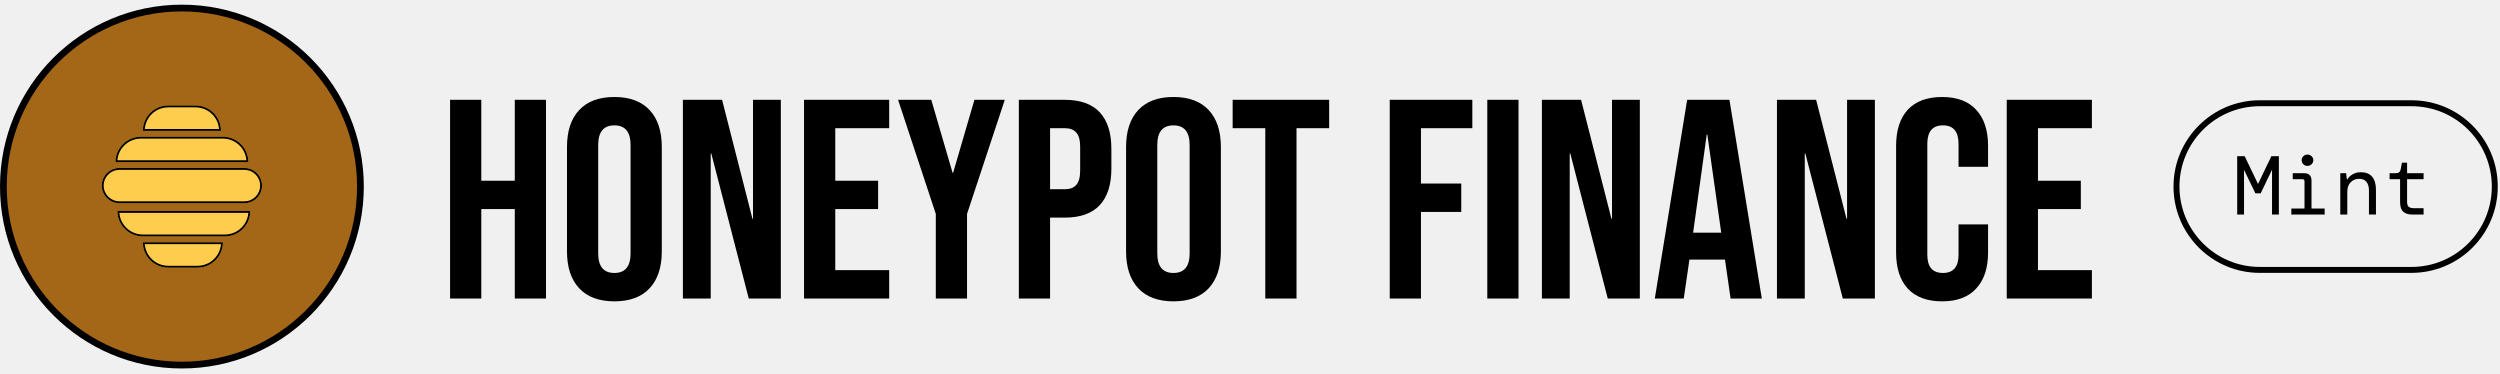
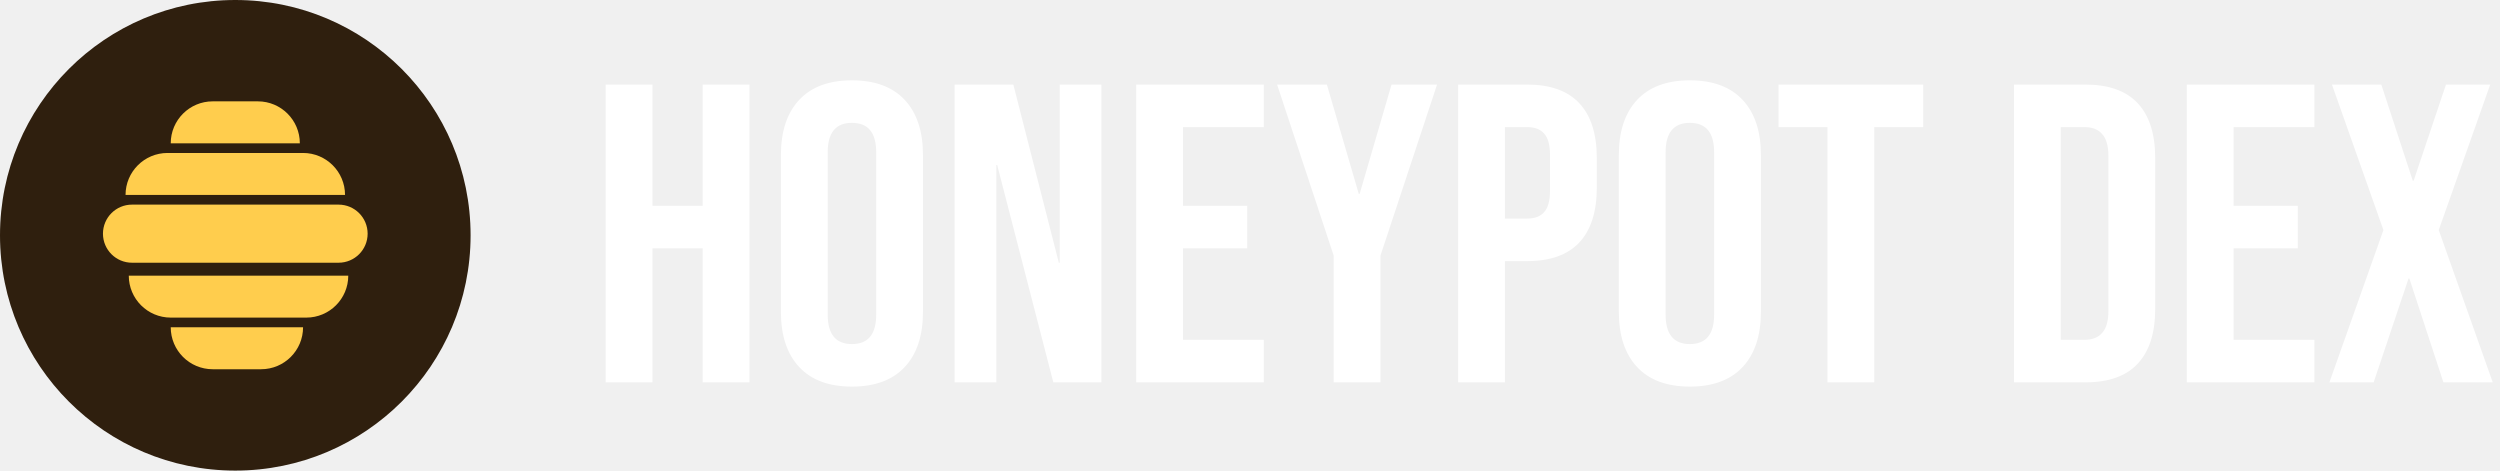
- <svg xmlns="http://www.w3.org/2000/svg" width="268" height="40" viewBox="0 0 268 40" fill="none">
-   <rect x="0.362" y="0.862" width="38.277" height="38.277" rx="19.138" fill="#A46617" />
-   <rect x="0.362" y="0.862" width="38.277" height="38.277" rx="19.138" stroke="black" stroke-width="0.723" />
-   <mask id="path-2-inside-1_522_2215" fill="white">
-     <path fill-rule="evenodd" clip-rule="evenodd" d="M15.311 14.031C15.311 12.528 16.53 11.309 18.034 11.309H20.966C22.47 11.309 23.688 12.528 23.688 14.031H15.311ZM12.379 17.382C12.379 15.878 13.598 14.659 15.102 14.659H23.898C25.402 14.659 26.621 15.878 26.621 17.382H12.379ZM12.798 18.01C11.757 18.01 10.913 18.854 10.913 19.895C10.913 20.936 11.757 21.78 12.798 21.78H26.202C27.243 21.78 28.087 20.936 28.087 19.895C28.087 18.854 27.243 18.01 26.202 18.01H12.798ZM12.589 22.618C12.589 24.122 13.808 25.34 15.311 25.34H24.108C25.611 25.34 26.83 24.122 26.83 22.618H12.589ZM18.034 28.691C16.53 28.691 15.311 27.473 15.311 25.969H23.898C23.898 27.473 22.679 28.691 21.175 28.691H18.034Z" />
-   </mask>
-   <path fill-rule="evenodd" clip-rule="evenodd" d="M15.311 14.031C15.311 12.528 16.53 11.309 18.034 11.309H20.966C22.47 11.309 23.688 12.528 23.688 14.031H15.311ZM12.379 17.382C12.379 15.878 13.598 14.659 15.102 14.659H23.898C25.402 14.659 26.621 15.878 26.621 17.382H12.379ZM12.798 18.01C11.757 18.01 10.913 18.854 10.913 19.895C10.913 20.936 11.757 21.78 12.798 21.78H26.202C27.243 21.78 28.087 20.936 28.087 19.895C28.087 18.854 27.243 18.01 26.202 18.01H12.798ZM12.589 22.618C12.589 24.122 13.808 25.34 15.311 25.34H24.108C25.611 25.34 26.83 24.122 26.83 22.618H12.589ZM18.034 28.691C16.53 28.691 15.311 27.473 15.311 25.969H23.898C23.898 27.473 22.679 28.691 21.175 28.691H18.034Z" fill="#FFCD4D" />
-   <path d="M15.311 14.031H15.111V14.231H15.311V14.031ZM23.688 14.031V14.231H23.888V14.031H23.688ZM12.379 17.382H12.179V17.582H12.379V17.382ZM26.621 17.382V17.582H26.821V17.382H26.621ZM12.589 22.618V22.418H12.389V22.618H12.589ZM26.83 22.618H27.03V22.418H26.83V22.618ZM15.311 25.969V25.769H15.111V25.969H15.311ZM23.898 25.969H24.098V25.769H23.898V25.969ZM18.034 11.109C16.42 11.109 15.111 12.417 15.111 14.031H15.511C15.511 12.638 16.64 11.509 18.034 11.509V11.109ZM20.966 11.109H18.034V11.509H20.966V11.109ZM23.888 14.031C23.888 12.417 22.58 11.109 20.966 11.109V11.509C22.359 11.509 23.488 12.638 23.488 14.031H23.888ZM15.311 14.231H23.688V13.831H15.311V14.231ZM15.102 14.459C13.488 14.459 12.179 15.768 12.179 17.382H12.579C12.579 15.989 13.709 14.859 15.102 14.859V14.459ZM23.898 14.459H15.102V14.859H23.898V14.459ZM26.821 17.382C26.821 15.768 25.512 14.459 23.898 14.459V14.859C25.291 14.859 26.421 15.989 26.421 17.382H26.821ZM12.379 17.582H26.621V17.182H12.379V17.582ZM11.113 19.895C11.113 18.965 11.868 18.21 12.798 18.21V17.81C11.647 17.81 10.713 18.744 10.713 19.895H11.113ZM12.798 21.58C11.868 21.58 11.113 20.826 11.113 19.895H10.713C10.713 21.047 11.647 21.98 12.798 21.98V21.58ZM26.202 21.58H12.798V21.98H26.202V21.58ZM27.887 19.895C27.887 20.826 27.132 21.58 26.202 21.58V21.98C27.353 21.98 28.287 21.047 28.287 19.895H27.887ZM26.202 18.21C27.132 18.21 27.887 18.965 27.887 19.895H28.287C28.287 18.744 27.353 17.81 26.202 17.81V18.21ZM12.798 18.21H26.202V17.81H12.798V18.21ZM15.311 25.14C13.918 25.14 12.789 24.011 12.789 22.618H12.389C12.389 24.232 13.697 25.541 15.311 25.541V25.14ZM24.108 25.14H15.311V25.541H24.108V25.14ZM26.63 22.618C26.63 24.011 25.501 25.14 24.108 25.14V25.541C25.722 25.541 27.03 24.232 27.03 22.618H26.63ZM12.589 22.818H26.83V22.418H12.589V22.818ZM15.111 25.969C15.111 27.583 16.42 28.891 18.034 28.891V28.491C16.64 28.491 15.511 27.362 15.511 25.969H15.111ZM23.898 25.769H15.311V26.169H23.898V25.769ZM21.175 28.891C22.789 28.891 24.098 27.583 24.098 25.969H23.698C23.698 27.362 22.568 28.491 21.175 28.491V28.891ZM18.034 28.891H21.175V28.491H18.034V28.891Z" fill="black" mask="url(#path-2-inside-1_522_2215)" />
-   <path d="M48.248 10.701H51.594V19.373H55.185V10.701H58.532V32H55.185V22.415H51.594V32H48.248V10.701ZM65.863 32.304C64.219 32.304 62.962 31.838 62.09 30.905C61.217 29.971 60.781 28.653 60.781 26.949V15.752C60.781 14.048 61.217 12.729 62.09 11.796C62.962 10.863 64.219 10.397 65.863 10.397C67.506 10.397 68.763 10.863 69.636 11.796C70.508 12.729 70.944 14.048 70.944 15.752V26.949C70.944 28.653 70.508 29.971 69.636 30.905C68.763 31.838 67.506 32.304 65.863 32.304ZM65.863 29.262C67.019 29.262 67.597 28.562 67.597 27.162V15.539C67.597 14.139 67.019 13.439 65.863 13.439C64.706 13.439 64.128 14.139 64.128 15.539V27.162C64.128 28.562 64.706 29.262 65.863 29.262ZM73.207 10.701H77.406L80.662 23.45H80.723V10.701H83.705V32H80.267L76.25 16.452H76.189V32H73.207V10.701ZM86.193 10.701H95.321V13.744H89.54V19.373H94.134V22.415H89.54V28.957H95.321V32H86.193V10.701ZM100.319 22.933L96.273 10.701H99.833L102.115 18.521H102.175L104.458 10.701H107.713L103.666 22.933V32H100.319V22.933ZM109.221 10.701H114.15C115.814 10.701 117.061 11.147 117.893 12.04C118.725 12.932 119.14 14.241 119.14 15.965V18.064C119.14 19.788 118.725 21.097 117.893 21.989C117.061 22.882 115.814 23.328 114.15 23.328H112.568V32H109.221V10.701ZM114.15 20.285C114.698 20.285 115.104 20.133 115.367 19.829C115.651 19.525 115.793 19.008 115.793 18.277V15.752C115.793 15.021 115.651 14.504 115.367 14.2C115.104 13.896 114.698 13.744 114.15 13.744H112.568V20.285H114.15ZM125.796 32.304C124.153 32.304 122.895 31.838 122.023 30.905C121.151 29.971 120.715 28.653 120.715 26.949V15.752C120.715 14.048 121.151 12.729 122.023 11.796C122.895 10.863 124.153 10.397 125.796 10.397C127.439 10.397 128.697 10.863 129.569 11.796C130.441 12.729 130.878 14.048 130.878 15.752V26.949C130.878 28.653 130.441 29.971 129.569 30.905C128.697 31.838 127.439 32.304 125.796 32.304ZM125.796 29.262C126.952 29.262 127.53 28.562 127.53 27.162V15.539C127.53 14.139 126.952 13.439 125.796 13.439C124.64 13.439 124.062 14.139 124.062 15.539V27.162C124.062 28.562 124.64 29.262 125.796 29.262ZM135.639 13.744H132.14V10.701H142.485V13.744H138.986V32H135.639V13.744ZM148.979 10.701H157.833V13.744H152.326V19.677H156.646V22.72H152.326V32H148.979V10.701ZM159.438 10.701H162.785V32H159.438V10.701ZM165.292 10.701H169.491L172.746 23.45H172.807V10.701H175.789V32H172.351L168.335 16.452H168.274V32H165.292V10.701ZM180.863 10.701H185.397L188.866 32H185.519L184.91 27.771V27.831H181.107L180.498 32H177.395L180.863 10.701ZM184.515 24.941L183.024 14.413H182.963L181.502 24.941H184.515ZM190.489 10.701H194.688L197.944 23.45H198.005V10.701H200.987V32H197.549L193.532 16.452H193.471V32H190.489V10.701ZM208.191 32.304C206.588 32.304 205.361 31.848 204.509 30.935C203.677 30.022 203.262 28.734 203.262 27.071V15.63C203.262 13.967 203.677 12.679 204.509 11.766C205.361 10.853 206.588 10.397 208.191 10.397C209.793 10.397 211.01 10.853 211.842 11.766C212.694 12.679 213.12 13.967 213.12 15.63V17.882H209.956V15.417C209.956 14.099 209.398 13.439 208.282 13.439C207.166 13.439 206.609 14.099 206.609 15.417V27.314C206.609 28.612 207.166 29.262 208.282 29.262C209.398 29.262 209.956 28.612 209.956 27.314V24.058H213.12V27.071C213.12 28.734 212.694 30.022 211.842 30.935C211.01 31.848 209.793 32.304 208.191 32.304ZM215.123 10.701H224.251V13.744H218.47V19.373H223.064V22.415H218.47V28.957H224.251V32H215.123V10.701Z" fill="black" />
-   <rect x="233.319" y="11.067" width="34.123" height="17.866" rx="8.933" stroke="black" stroke-width="0.638" />
-   <path d="M239.827 23V16.747H240.631L242.06 19.722L243.49 16.747H244.294V23H243.561V18.194L242.346 20.722H241.775L240.56 18.203V23H239.827ZM247.363 17.783C247.184 17.783 247.036 17.724 246.916 17.605C246.797 17.485 246.738 17.343 246.738 17.176C246.738 17.003 246.797 16.86 246.916 16.747C247.036 16.628 247.184 16.568 247.363 16.568C247.536 16.568 247.682 16.628 247.801 16.747C247.926 16.86 247.988 17.003 247.988 17.176C247.988 17.343 247.926 17.485 247.801 17.605C247.682 17.724 247.536 17.783 247.363 17.783ZM245.63 23V22.357H247.042V19.436C247.042 19.287 246.967 19.212 246.818 19.212H245.782V18.569H246.997C247.527 18.569 247.792 18.834 247.792 19.364V22.357H249.203V23H245.63ZM250.879 23V18.569H251.504L251.585 19.239H251.63C251.749 19.025 251.936 18.843 252.192 18.694C252.448 18.54 252.743 18.462 253.077 18.462C253.619 18.462 254.024 18.623 254.292 18.945C254.565 19.266 254.702 19.731 254.702 20.338V23H253.952V20.427C253.952 20.034 253.866 19.728 253.693 19.507C253.52 19.281 253.252 19.168 252.889 19.168C252.538 19.168 252.24 19.29 251.996 19.534C251.752 19.772 251.63 20.118 251.63 20.57V23H250.879ZM258.594 23C258.189 23 257.87 22.902 257.638 22.705C257.406 22.509 257.289 22.154 257.289 21.642V19.212H256.164V18.569H256.834C257.138 18.569 257.313 18.42 257.361 18.123L257.486 17.435H258.04V18.569H259.809V19.212H258.04V21.642C258.04 21.892 258.096 22.068 258.21 22.169C258.329 22.27 258.531 22.321 258.817 22.321H259.809V23H258.594Z" fill="black" />
+ <svg xmlns="http://www.w3.org/2000/svg" width="170" height="32" viewBox="0 0 170 32" fill="none">
+   <rect width="32" height="32" rx="16" fill="#2F1F0E" />
+   <path d="M20.608 22.255C20.608 23.831 19.331 25.108 17.755 25.108H14.463C12.887 25.108 11.61 23.831 11.61 22.255H20.608ZM23.682 18.744C23.682 20.32 22.404 21.597 20.828 21.597H11.61C10.034 21.596 8.757 20.32 8.757 18.744H23.682ZM23.024 13.914C24.114 13.914 24.999 14.799 24.999 15.89C24.999 16.981 24.114 17.865 23.024 17.865H8.977C7.886 17.865 7.001 16.981 7.001 15.89C7.001 14.799 7.886 13.914 8.977 13.914H23.024ZM20.61 10.402C22.185 10.403 23.462 11.68 23.462 13.256H8.537C8.537 11.68 9.815 10.402 11.391 10.402H20.61ZM17.535 6.892C19.111 6.892 20.389 8.169 20.389 9.745H11.61C11.61 8.169 12.887 6.892 14.463 6.892H17.535Z" fill="#FFCD4D" />
+   <path d="M41.186 5.751H44.368V13.995H47.781V5.751H50.963V26H47.781V16.888H44.368V26H41.186V5.751ZM57.932 26.289C56.37 26.289 55.175 25.846 54.346 24.959C53.516 24.072 53.102 22.818 53.102 21.198V10.553C53.102 8.933 53.516 7.68 54.346 6.792C55.175 5.905 56.37 5.462 57.932 5.462C59.495 5.462 60.69 5.905 61.52 6.792C62.349 7.68 62.763 8.933 62.763 10.553V21.198C62.763 22.818 62.349 24.072 61.52 24.959C60.69 25.846 59.495 26.289 57.932 26.289ZM57.932 23.397C59.032 23.397 59.581 22.731 59.581 21.401V10.35C59.581 9.02 59.032 8.354 57.932 8.354C56.833 8.354 56.284 9.02 56.284 10.35V21.401C56.284 22.731 56.833 23.397 57.932 23.397ZM64.915 5.751H68.907L72.002 17.872H72.06V5.751H74.895V26H71.626L67.808 11.218H67.75V26H64.915V5.751ZM77.26 5.751H85.938V8.644H80.442V13.995H84.81V16.888H80.442V23.107H85.938V26H77.26V5.751ZM90.69 17.38L86.843 5.751H90.228L92.397 13.185H92.455L94.624 5.751H97.72L93.872 17.38V26H90.69V17.38ZM99.153 5.751H103.839C105.421 5.751 106.607 6.175 107.397 7.024C108.188 7.872 108.583 9.116 108.583 10.755V12.751C108.583 14.391 108.188 15.634 107.397 16.483C106.607 17.331 105.421 17.756 103.839 17.756H102.335V26H99.153V5.751ZM103.839 14.863C104.36 14.863 104.746 14.718 104.996 14.429C105.266 14.14 105.401 13.648 105.401 12.954V10.553C105.401 9.859 105.266 9.367 104.996 9.078C104.746 8.788 104.36 8.644 103.839 8.644H102.335V14.863H103.839ZM114.911 26.289C113.349 26.289 112.153 25.846 111.324 24.959C110.495 24.072 110.08 22.818 110.08 21.198V10.553C110.08 8.933 110.495 7.68 111.324 6.792C112.153 5.905 113.349 5.462 114.911 5.462C116.473 5.462 117.669 5.905 118.498 6.792C119.327 7.68 119.742 8.933 119.742 10.553V21.198C119.742 22.818 119.327 24.072 118.498 24.959C117.669 25.846 116.473 26.289 114.911 26.289ZM114.911 23.397C116.01 23.397 116.56 22.731 116.56 21.401V10.35C116.56 9.02 116.01 8.354 114.911 8.354C113.812 8.354 113.262 9.02 113.262 10.35V21.401C113.262 22.731 113.812 23.397 114.911 23.397ZM124.268 8.644H120.942V5.751H130.777V8.644H127.45V26H124.268V8.644ZM136.951 5.751H141.81C143.392 5.751 144.578 6.175 145.368 7.024C146.159 7.872 146.554 9.116 146.554 10.755V20.996C146.554 22.635 146.159 23.879 145.368 24.727C144.578 25.576 143.392 26 141.81 26H136.951V5.751ZM141.752 23.107C142.273 23.107 142.668 22.953 142.938 22.645C143.228 22.336 143.372 21.834 143.372 21.14V10.611C143.372 9.917 143.228 9.415 142.938 9.107C142.668 8.798 142.273 8.644 141.752 8.644H140.132V23.107H141.752ZM148.702 5.751H157.38V8.644H151.884V13.995H156.252V16.888H151.884V23.107H157.38V26H148.702V5.751ZM162.073 15.644L158.573 5.751H161.929L164.069 12.289H164.127L166.326 5.751H169.334L165.834 15.644L169.507 26H166.152L163.838 18.942H163.78L161.408 26H158.399L162.073 15.644Z" fill="white" />
</svg>
